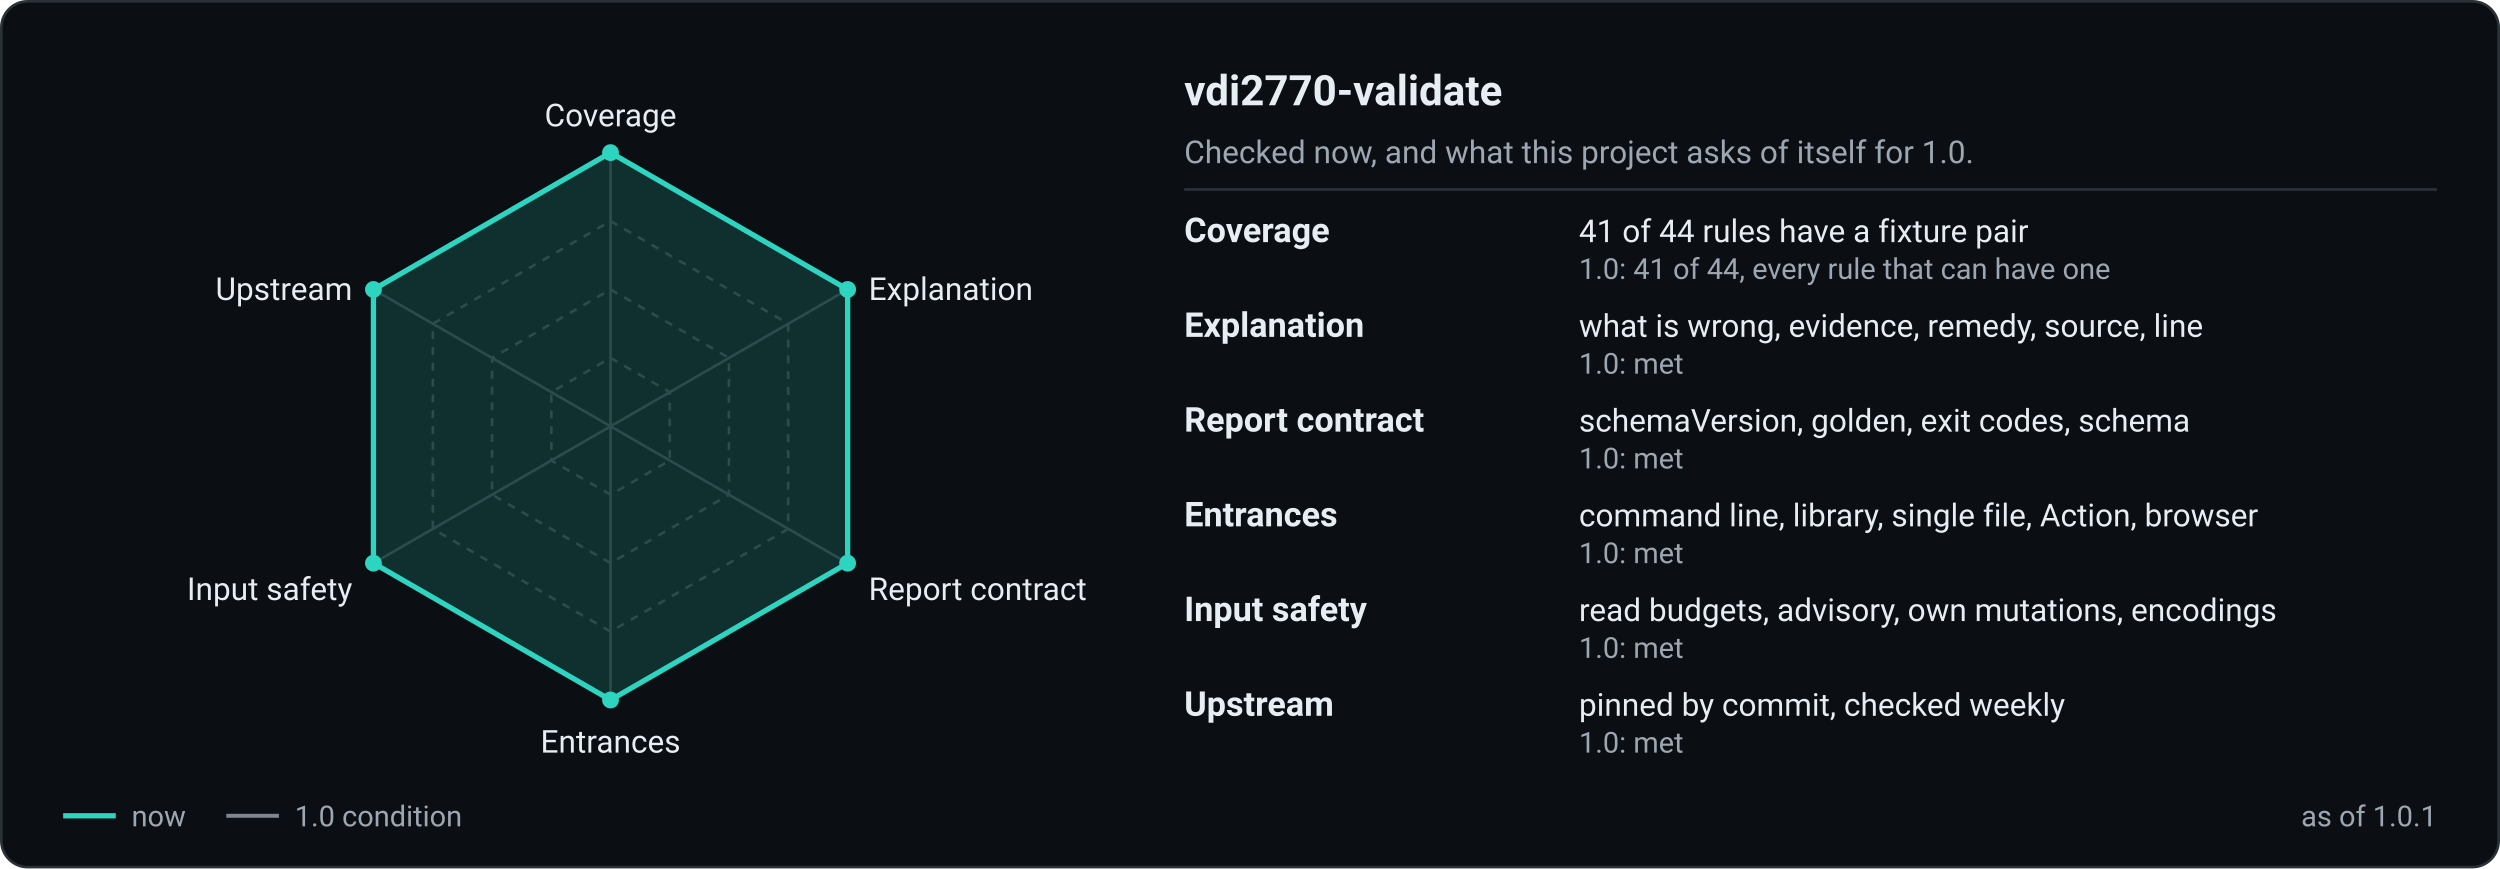
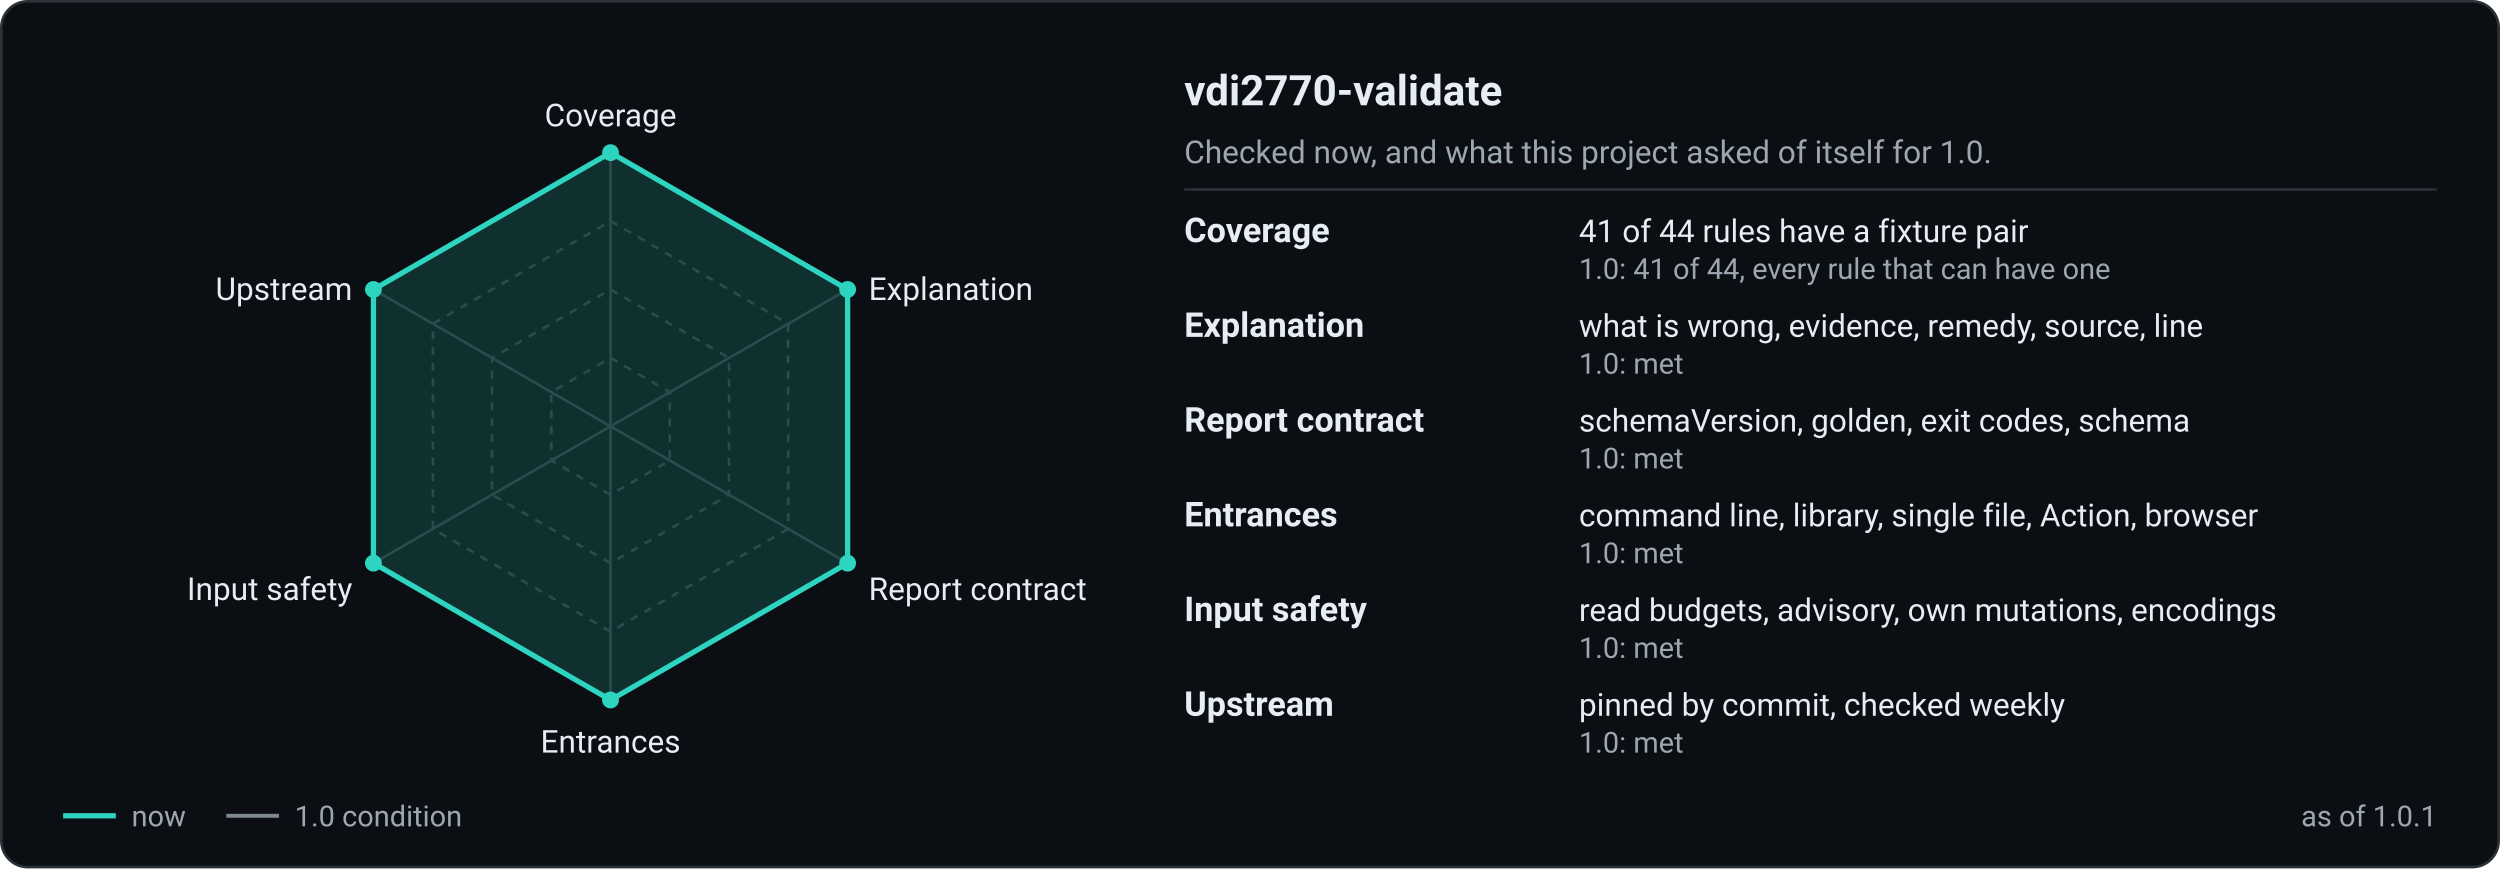
<svg xmlns="http://www.w3.org/2000/svg" width="950" height="330" viewBox="0 0 950 330" role="img" aria-labelledby="t d">
  <rect x="0.5" y="0.5" width="949" height="329" rx="10" fill="#0b0f14" stroke="#2a3238" />
  <polygon points="232.0,136.0 254.5,149.0 254.5,175.0 232.0,188.0 209.5,175.0 209.5,149.0" fill="none" stroke="#2a3238" stroke-width="1" stroke-dasharray="3 3" />
  <polygon points="232.0,110.0 277.0,136.0 277.0,188.0 232.0,214.0 187.0,188.0 187.0,136.0" fill="none" stroke="#2a3238" stroke-width="1" stroke-dasharray="3 3" />
  <polygon points="232.0,84.0 299.5,123.0 299.5,201.0 232.0,240.0 164.5,201.0 164.5,123.0" fill="none" stroke="#2a3238" stroke-width="1" stroke-dasharray="3 3" />
  <polygon points="232.0,58.0 322.1,110.0 322.1,214.0 232.0,266.0 141.9,214.0 141.9,110.0" fill="none" stroke="#7d8891" stroke-width="1.5" />
  <line x1="232" y1="162" x2="232.0" y2="58.0" stroke="#2a3238" stroke-width="1" />
  <line x1="232" y1="162" x2="322.1" y2="110.0" stroke="#2a3238" stroke-width="1" />
  <line x1="232" y1="162" x2="322.1" y2="214.0" stroke="#2a3238" stroke-width="1" />
  <line x1="232" y1="162" x2="232.0" y2="266.0" stroke="#2a3238" stroke-width="1" />
  <line x1="232" y1="162" x2="141.9" y2="214.0" stroke="#2a3238" stroke-width="1" />
  <line x1="232" y1="162" x2="141.9" y2="110.0" stroke="#2a3238" stroke-width="1" />
  <polygon points="232.0,58.0 322.1,110.0 322.1,214.0 232.0,266.0 141.9,214.0 141.9,110.0" fill="#2dd4bf" fill-opacity="0.16" stroke="#2dd4bf" stroke-width="2" stroke-linejoin="round" />
  <circle cx="232.0" cy="58.0" r="3.2" fill="#2dd4bf" />
  <circle cx="322.1" cy="110.0" r="3.2" fill="#2dd4bf" />
  <circle cx="322.1" cy="214.0" r="3.2" fill="#2dd4bf" />
  <circle cx="232.0" cy="266.0" r="3.2" fill="#2dd4bf" />
  <circle cx="141.9" cy="214.0" r="3.2" fill="#2dd4bf" />
  <circle cx="141.9" cy="110.0" r="3.2" fill="#2dd4bf" />
  <text x="232.0" y="48.0" text-anchor="middle" font-family="-apple-system, 'Segoe UI', Roboto, 'Helvetica Neue', Arial, sans-serif" font-size="12" fill="#e6edf3">Coverage</text>
  <text x="330.1" y="114.0" text-anchor="start" font-family="-apple-system, 'Segoe UI', Roboto, 'Helvetica Neue', Arial, sans-serif" font-size="12" fill="#e6edf3">Explanation</text>
  <text x="330.1" y="228.0" text-anchor="start" font-family="-apple-system, 'Segoe UI', Roboto, 'Helvetica Neue', Arial, sans-serif" font-size="12" fill="#e6edf3">Report contract</text>
  <text x="232.0" y="286.0" text-anchor="middle" font-family="-apple-system, 'Segoe UI', Roboto, 'Helvetica Neue', Arial, sans-serif" font-size="12" fill="#e6edf3">Entrances</text>
  <text x="133.9" y="228.0" text-anchor="end" font-family="-apple-system, 'Segoe UI', Roboto, 'Helvetica Neue', Arial, sans-serif" font-size="12" fill="#e6edf3">Input safety</text>
  <text x="133.9" y="114.0" text-anchor="end" font-family="-apple-system, 'Segoe UI', Roboto, 'Helvetica Neue', Arial, sans-serif" font-size="12" fill="#e6edf3">Upstream</text>
  <line x1="24" y1="310" x2="44" y2="310" stroke="#2dd4bf" stroke-width="2" />
  <text x="50" y="314" font-family="-apple-system, 'Segoe UI', Roboto, 'Helvetica Neue', Arial, sans-serif" font-size="11" fill="#9da7b1">now</text>
  <line x1="86" y1="310" x2="106" y2="310" stroke="#7d8891" stroke-width="1.5" />
  <text x="112" y="314" font-family="-apple-system, 'Segoe UI', Roboto, 'Helvetica Neue', Arial, sans-serif" font-size="11" fill="#9da7b1">1.0 condition</text>
  <text x="926" y="314" text-anchor="end" font-family="-apple-system, 'Segoe UI', Roboto, 'Helvetica Neue', Arial, sans-serif" font-size="11" fill="#9da7b1">as of 1.0.1</text>
  <text x="450" y="40" font-family="-apple-system, 'Segoe UI', Roboto, 'Helvetica Neue', Arial, sans-serif" font-size="16" font-weight="600" fill="#e6edf3">vdi2770-validate</text>
-   <text x="450" y="62" font-family="-apple-system, 'Segoe UI', Roboto, 'Helvetica Neue', Arial, sans-serif" font-size="12" fill="#9da7b1">Checked now, and what this project asks of itself for 1.0.</text>
+   <text x="450" y="62" font-family="-apple-system, 'Segoe UI', Roboto, 'Helvetica Neue', Arial, sans-serif" font-size="12" fill="#9da7b1">Checked now, and what this project asked of itself for 1.0.</text>
  <line x1="450" y1="72" x2="926" y2="72" stroke="#2a3238" />
  <text x="450" y="92" font-family="-apple-system, 'Segoe UI', Roboto, 'Helvetica Neue', Arial, sans-serif" font-size="13" font-weight="600" fill="#e6edf3">Coverage</text>
  <text x="600" y="92" font-family="-apple-system, 'Segoe UI', Roboto, 'Helvetica Neue', Arial, sans-serif" font-size="12" fill="#e6edf3">41 of 44 rules have a fixture pair</text>
  <text x="600" y="106" font-family="-apple-system, 'Segoe UI', Roboto, 'Helvetica Neue', Arial, sans-serif" font-size="11" fill="#9da7b1">1.0: 41 of 44, every rule that can have one</text>
  <text x="450" y="128" font-family="-apple-system, 'Segoe UI', Roboto, 'Helvetica Neue', Arial, sans-serif" font-size="13" font-weight="600" fill="#e6edf3">Explanation</text>
  <text x="600" y="128" font-family="-apple-system, 'Segoe UI', Roboto, 'Helvetica Neue', Arial, sans-serif" font-size="12" fill="#e6edf3">what is wrong, evidence, remedy, source, line</text>
  <text x="600" y="142" font-family="-apple-system, 'Segoe UI', Roboto, 'Helvetica Neue', Arial, sans-serif" font-size="11" fill="#9da7b1">1.0: met</text>
  <text x="450" y="164" font-family="-apple-system, 'Segoe UI', Roboto, 'Helvetica Neue', Arial, sans-serif" font-size="13" font-weight="600" fill="#e6edf3">Report contract</text>
  <text x="600" y="164" font-family="-apple-system, 'Segoe UI', Roboto, 'Helvetica Neue', Arial, sans-serif" font-size="12" fill="#e6edf3">schemaVersion, golden, exit codes, schema</text>
  <text x="600" y="178" font-family="-apple-system, 'Segoe UI', Roboto, 'Helvetica Neue', Arial, sans-serif" font-size="11" fill="#9da7b1">1.0: met</text>
  <text x="450" y="200" font-family="-apple-system, 'Segoe UI', Roboto, 'Helvetica Neue', Arial, sans-serif" font-size="13" font-weight="600" fill="#e6edf3">Entrances</text>
  <text x="600" y="200" font-family="-apple-system, 'Segoe UI', Roboto, 'Helvetica Neue', Arial, sans-serif" font-size="12" fill="#e6edf3">command line, library, single file, Action, browser</text>
  <text x="600" y="214" font-family="-apple-system, 'Segoe UI', Roboto, 'Helvetica Neue', Arial, sans-serif" font-size="11" fill="#9da7b1">1.0: met</text>
  <text x="450" y="236" font-family="-apple-system, 'Segoe UI', Roboto, 'Helvetica Neue', Arial, sans-serif" font-size="13" font-weight="600" fill="#e6edf3">Input safety</text>
  <text x="600" y="236" font-family="-apple-system, 'Segoe UI', Roboto, 'Helvetica Neue', Arial, sans-serif" font-size="12" fill="#e6edf3">read budgets, advisory, own mutations, encodings</text>
  <text x="600" y="250" font-family="-apple-system, 'Segoe UI', Roboto, 'Helvetica Neue', Arial, sans-serif" font-size="11" fill="#9da7b1">1.0: met</text>
  <text x="450" y="272" font-family="-apple-system, 'Segoe UI', Roboto, 'Helvetica Neue', Arial, sans-serif" font-size="13" font-weight="600" fill="#e6edf3">Upstream</text>
  <text x="600" y="272" font-family="-apple-system, 'Segoe UI', Roboto, 'Helvetica Neue', Arial, sans-serif" font-size="12" fill="#e6edf3">pinned by commit, checked weekly</text>
  <text x="600" y="286" font-family="-apple-system, 'Segoe UI', Roboto, 'Helvetica Neue', Arial, sans-serif" font-size="11" fill="#9da7b1">1.0: met</text>
</svg>
